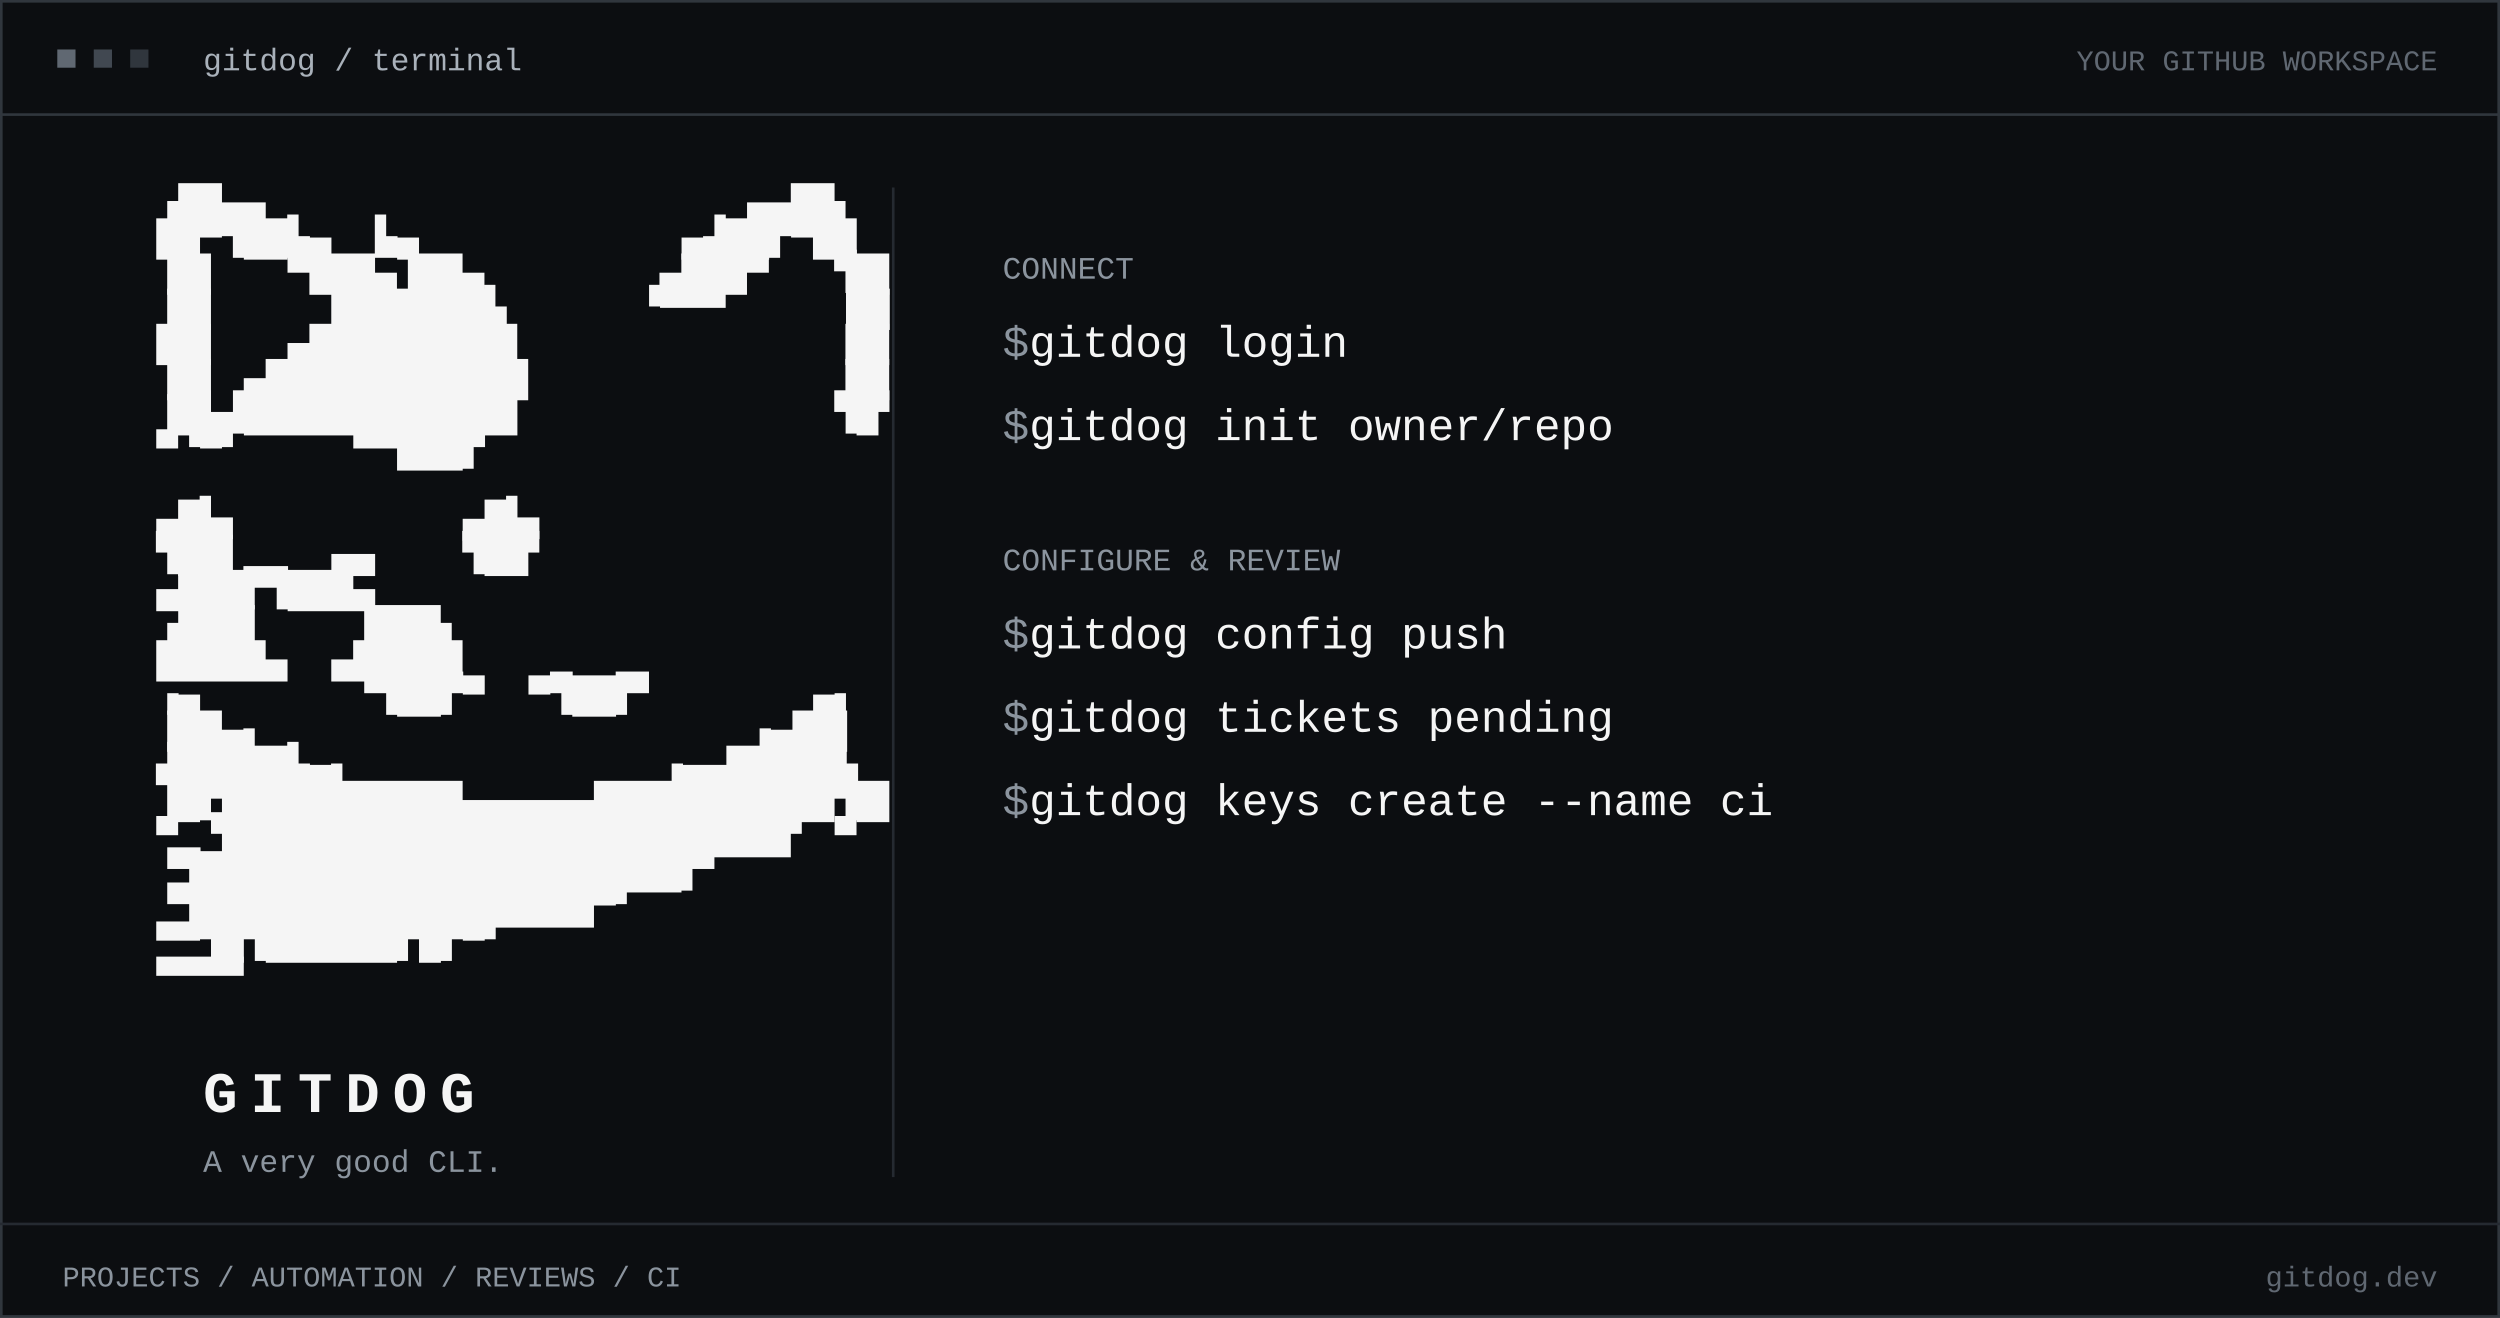
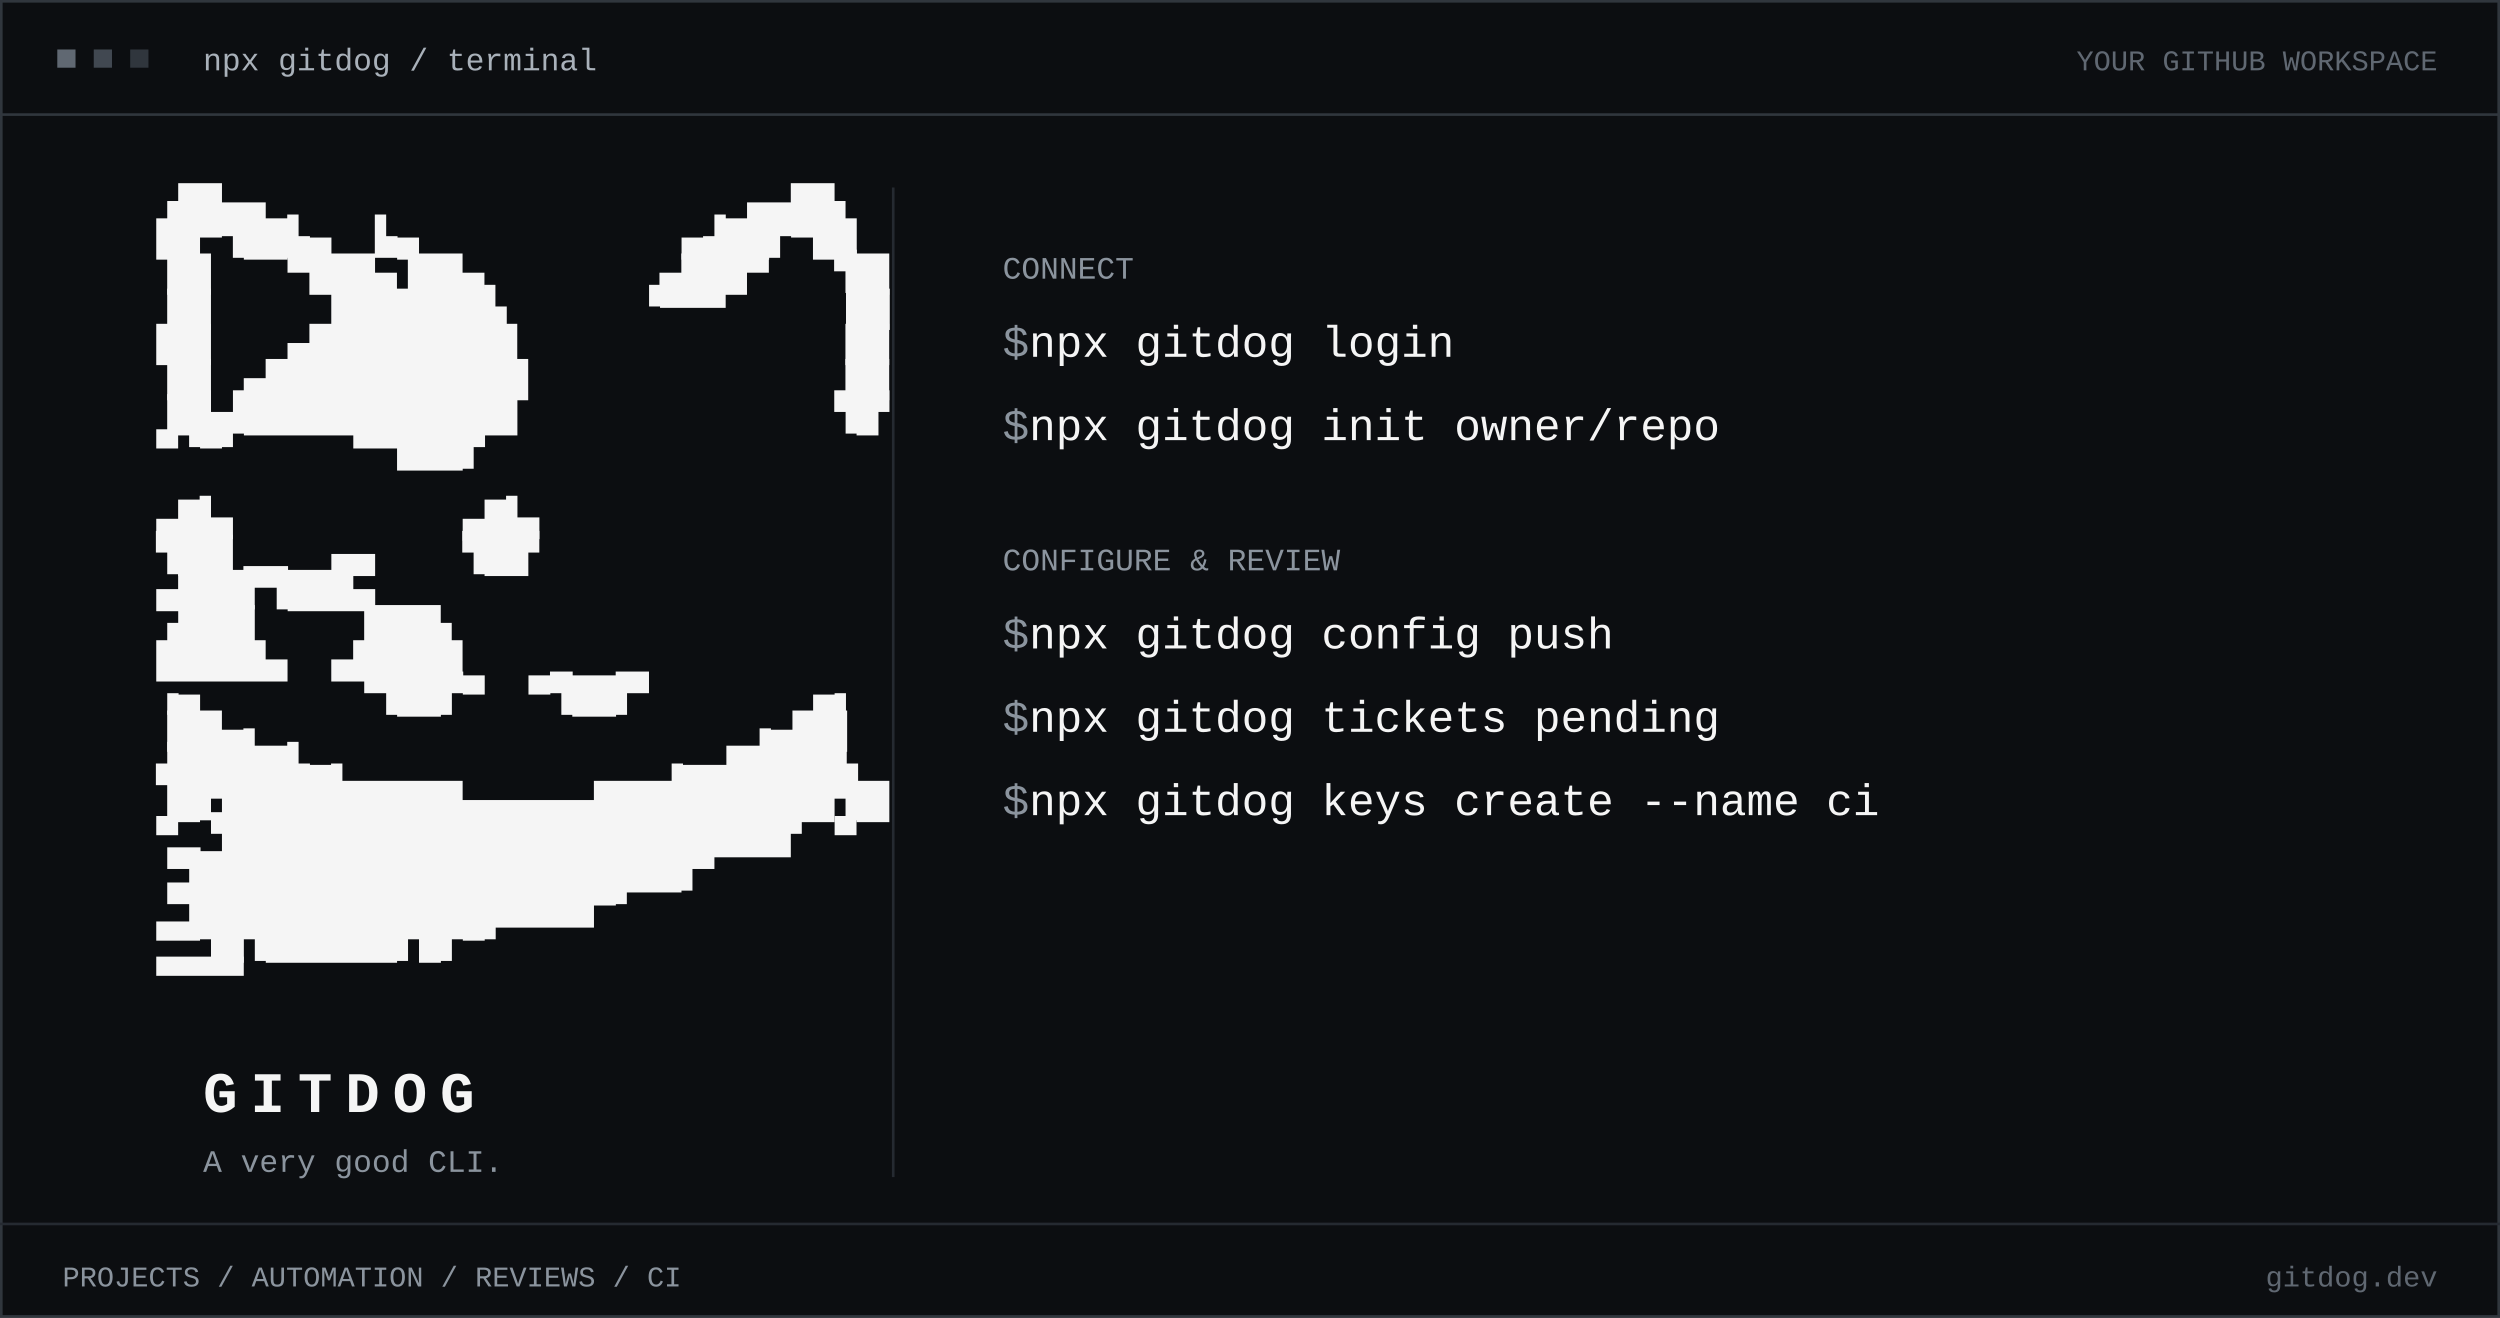
<svg xmlns="http://www.w3.org/2000/svg" width="960" height="506" viewBox="0 0 960 506" role="img" aria-labelledby="title description">
  <style>
    text { font-family: "SFMono-Regular", Menlo, Monaco, Consolas, "Liberation Mono", monospace; }
    .command { font-size: 17px; fill: #f5f5f5; }
    .prompt { fill: #8b949e; }
    .note { font-size: 12px; fill: #8b949e; }
  </style>
  <rect width="960" height="506" fill="#0c0e11" />
  <rect x=".5" y=".5" width="959" height="505" fill="none" stroke="#30363d" />
  <path d="M0 44H960" stroke="#30363d" />
  <rect x="22" y="19" width="7" height="7" fill="#606872" />
  <rect x="36" y="19" width="7" height="7" fill="#414851" />
  <rect x="50" y="19" width="7" height="7" fill="#30363d" />
-   <text x="78" y="27" font-size="12" fill="#a9b1ba">gitdog / terminal</text>
+   <text x="78" y="27" font-size="12" fill="#a9b1ba">npx gitdog / terminal</text>
  <text x="936" y="27" font-size="11" fill="#606872" text-anchor="end">YOUR GITHUB WORKSPACE</text>
  <g font-size="14" fill="#f5f5f5">
    <text x="60" y="82" textLength="240" lengthAdjust="spacingAndGlyphs">  ▗██▄▄                      ▄▄██▖  </text>
    <text x="60" y="95.5" textLength="240" lengthAdjust="spacingAndGlyphs">  ██▀▜██▙▄  ▙▄            ▄▟██▛▀██  </text>
    <text x="60" y="109" textLength="240" lengthAdjust="spacingAndGlyphs"> ▐█▌   ▀███▄▐██▄        ▄███▀   ▜█▌ </text>
    <text x="60" y="122.5" textLength="240" lengthAdjust="spacingAndGlyphs"> ▐█▌     ███████▙      ▝▀▀▀     ▐█▌ </text>
    <text x="60" y="136" textLength="240" lengthAdjust="spacingAndGlyphs"> ██▌   ▄█████████▌              ▐█▌ </text>
    <text x="60" y="149.5" textLength="240" lengthAdjust="spacingAndGlyphs"> ▐█▌ ▄████████████              ▐█▌ </text>
    <text x="60" y="163" textLength="240" lengthAdjust="spacingAndGlyphs"> ▐█▙▟████████████▌              ▜█▘ </text>
    <text x="60" y="176.5" textLength="240" lengthAdjust="spacingAndGlyphs">  ▀▝▀▘     ▀▀███▛                   </text>
    <text x="60" y="190" textLength="240" lengthAdjust="spacingAndGlyphs">                                    </text>
    <text x="60" y="203.5" textLength="240" lengthAdjust="spacingAndGlyphs">         ▄█▙▖          ▄█▙▖         </text>
    <text x="60" y="217" textLength="240" lengthAdjust="spacingAndGlyphs">         ▜██▌    ▄▄    ▜██▘         </text>
    <text x="60" y="230.5" textLength="240" lengthAdjust="spacingAndGlyphs">             ▄███▛▜███▄             </text>
    <text x="60" y="244" textLength="240" lengthAdjust="spacingAndGlyphs">           ▗███▌    ▐███▖           </text>
    <text x="60" y="257.5" textLength="240" lengthAdjust="spacingAndGlyphs">           █████▄  ▄█████           </text>
    <text x="60" y="271" textLength="240" lengthAdjust="spacingAndGlyphs">  ▗▄       ▝▜██▛▀  ▀▜██▛▘       ▄▖  </text>
    <text x="60" y="284.5" textLength="240" lengthAdjust="spacingAndGlyphs">  ▐██▄▖                      ▗▄██▌  </text>
    <text x="60" y="298" textLength="240" lengthAdjust="spacingAndGlyphs">  ▟█████▙▄▖              ▗▄▄█████▙  </text>
    <text x="60" y="311.5" textLength="240" lengthAdjust="spacingAndGlyphs"> ▐█▛███████████▄▄▄▄▄▄███████████▜█▌ </text>
    <text x="60" y="325" textLength="240" lengthAdjust="spacingAndGlyphs">  ▀ ▝██████████████████████████▘ ▀  </text>
    <text x="60" y="338.5" textLength="240" lengthAdjust="spacingAndGlyphs">     ▝▜██████████████████████▛▘     </text>
    <text x="60" y="352" textLength="240" lengthAdjust="spacingAndGlyphs">       ▝▜██████████████████▀▘       </text>
    <text x="60" y="365.5" textLength="240" lengthAdjust="spacingAndGlyphs">          ▀▀▜█▜██████▛█▛▀▘          </text>
    <text x="60" y="379" textLength="240" lengthAdjust="spacingAndGlyphs">                ▀▀▀▀                </text>
  </g>
  <text x="78" y="427" font-size="22" letter-spacing="5" font-weight="700" fill="#f5f5f5">GITDOG</text>
  <text x="78" y="450" class="note">A very good CLI.</text>
  <path d="M343 72V452" stroke="#252a31" />
  <text x="385" y="107" class="note">CONNECT</text>
  <text x="385" y="137" class="command">
-     <tspan class="prompt">$ </tspan>gitdog login</text>
+     <tspan class="prompt">$ </tspan>npx gitdog login</text>
  <text x="385" y="169" class="command">
-     <tspan class="prompt">$ </tspan>gitdog init owner/repo</text>
+     <tspan class="prompt">$ </tspan>npx gitdog init owner/repo</text>
  <text x="385" y="219" class="note">CONFIGURE &amp; REVIEW</text>
  <text x="385" y="249" class="command">
-     <tspan class="prompt">$ </tspan>gitdog config push</text>
+     <tspan class="prompt">$ </tspan>npx gitdog config push</text>
  <text x="385" y="281" class="command">
-     <tspan class="prompt">$ </tspan>gitdog tickets pending</text>
+     <tspan class="prompt">$ </tspan>npx gitdog tickets pending</text>
  <text x="385" y="313" class="command">
-     <tspan class="prompt">$ </tspan>gitdog keys create --name ci</text>
+     <tspan class="prompt">$ </tspan>npx gitdog keys create --name ci</text>
  <path d="M0 470H960" stroke="#252a31" />
  <text x="24" y="494" font-size="11" fill="#8b949e">PROJECTS / AUTOMATION / REVIEWS / CI</text>
  <text x="936" y="494" font-size="11" fill="#606872" text-anchor="end">gitdog.dev</text>
</svg>
